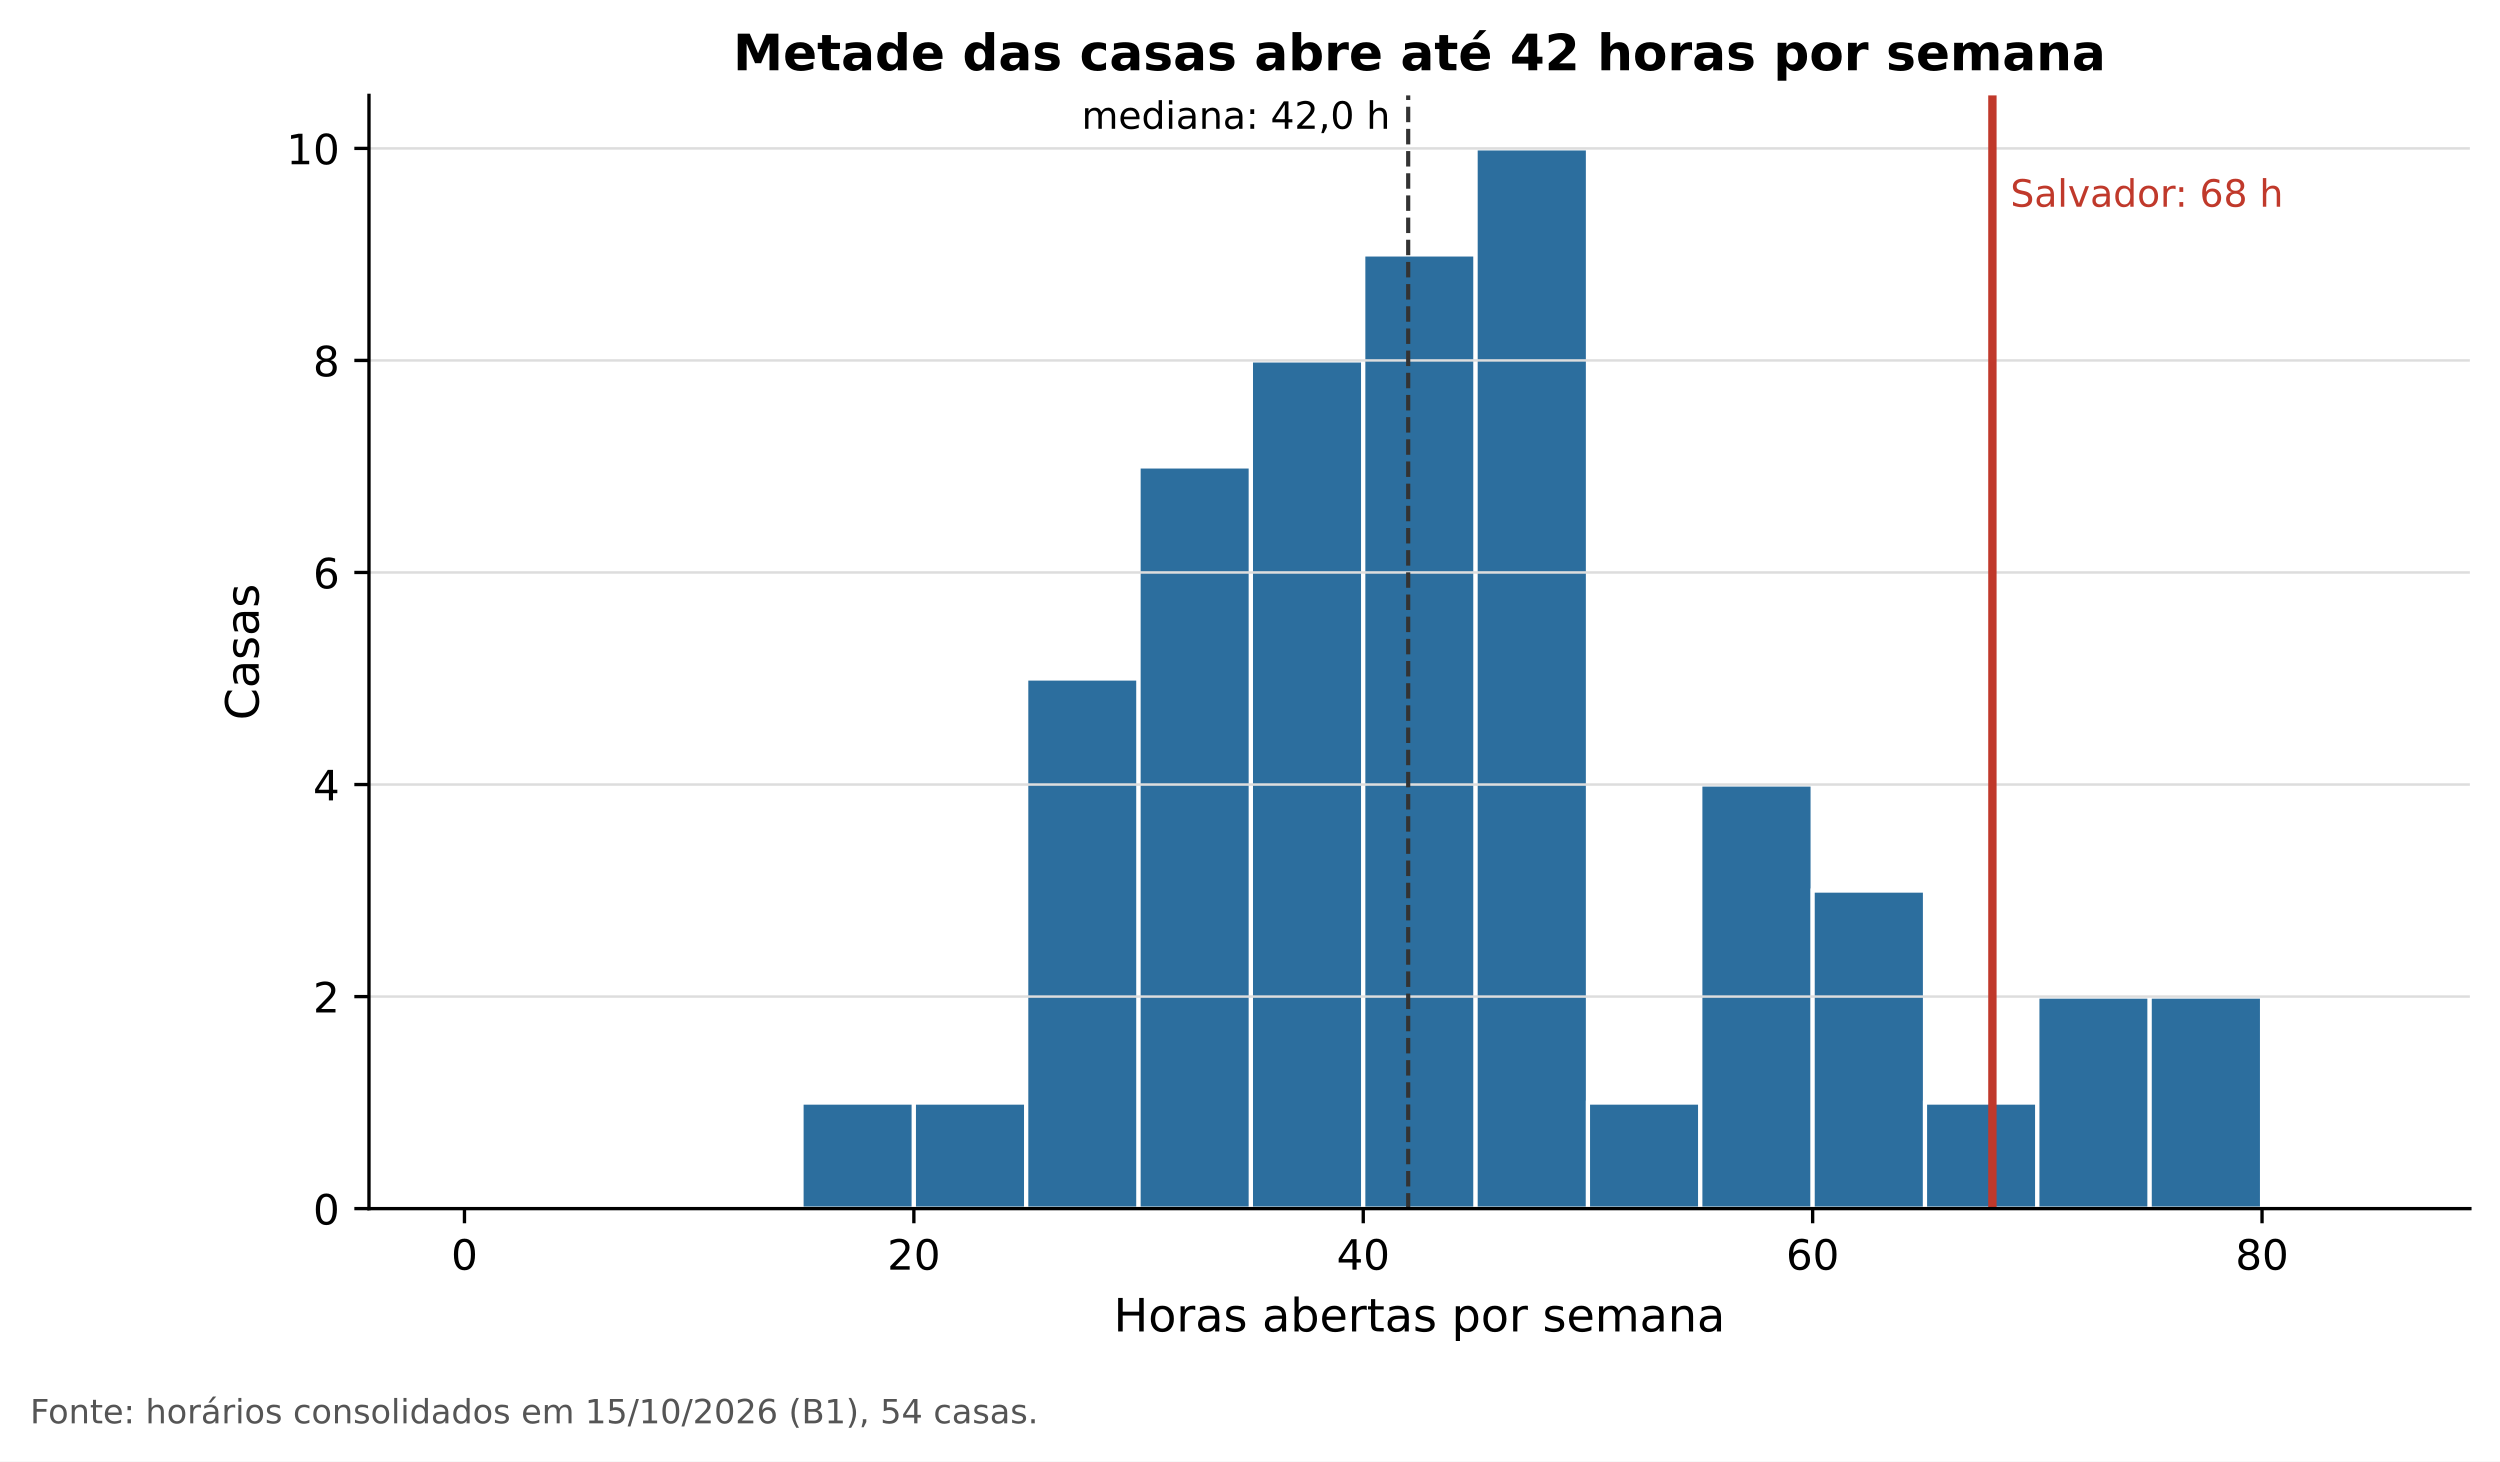
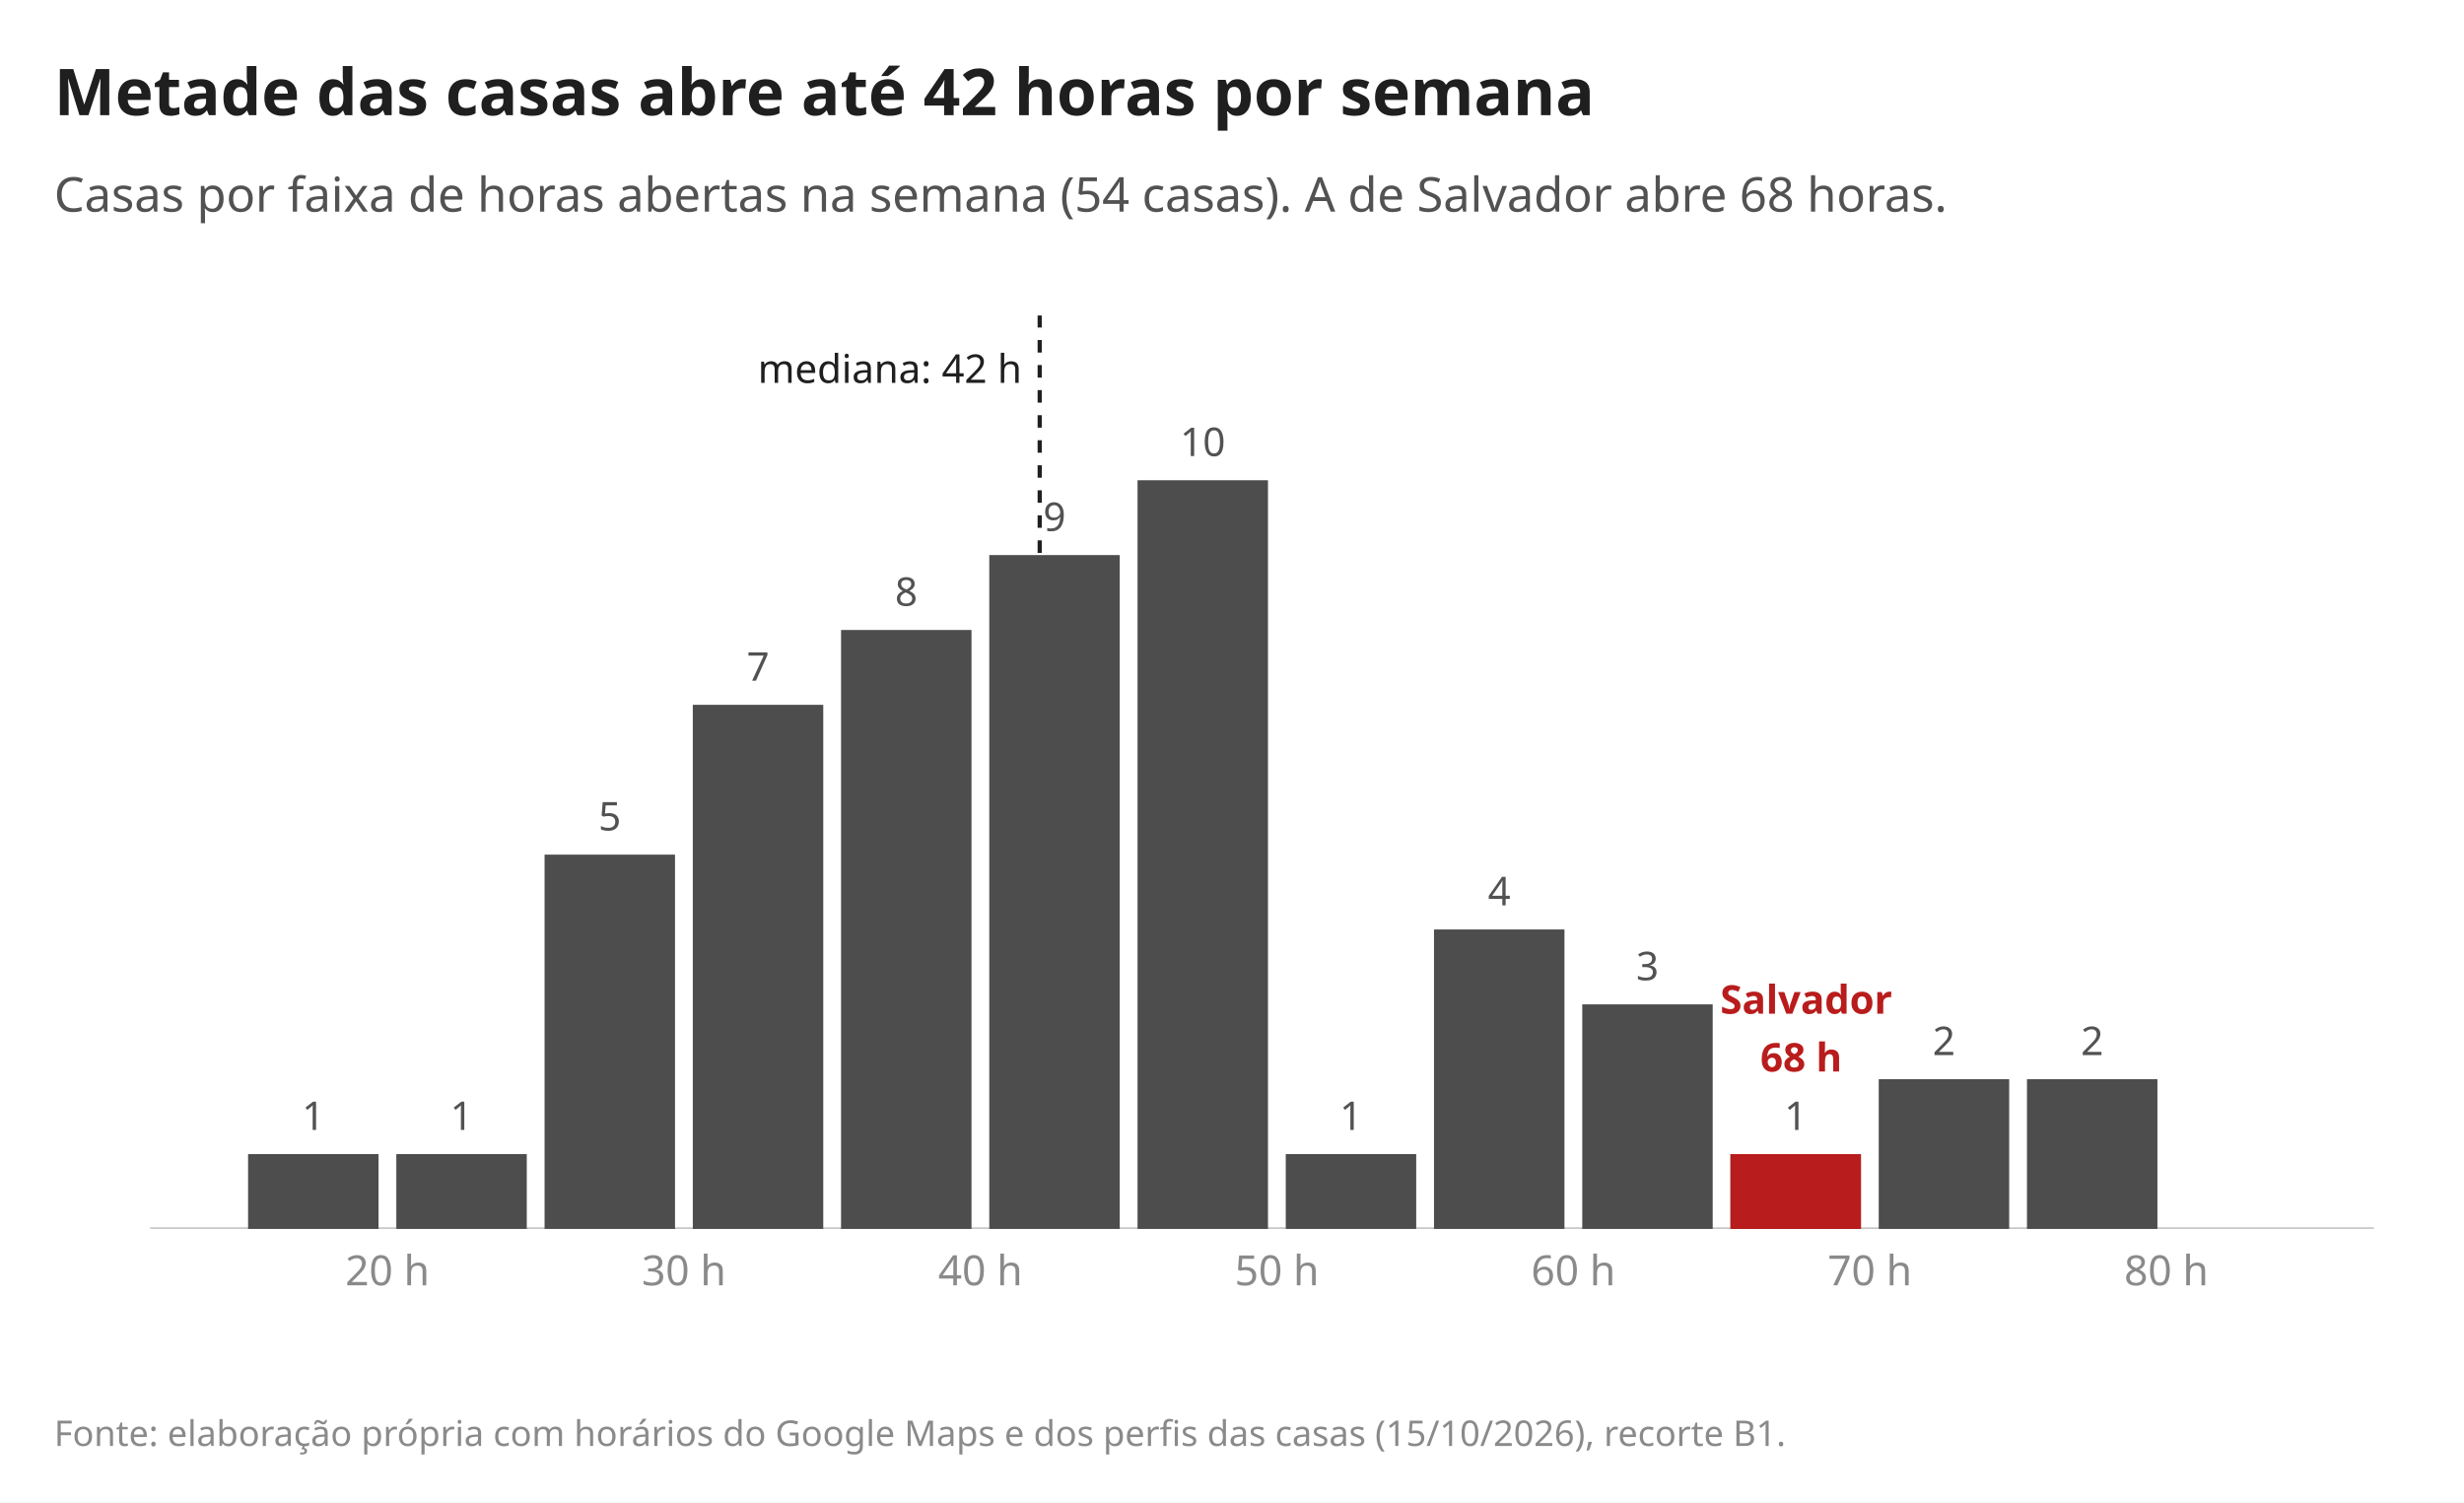
- <svg xmlns="http://www.w3.org/2000/svg" xmlns:xlink="http://www.w3.org/1999/xlink" width="597.6pt" height="349.359pt" viewBox="0 0 597.6 349.359" version="1.1">
+ <svg xmlns="http://www.w3.org/2000/svg" width="590.4pt" height="360pt" viewBox="0 0 590.4 360" version="1.1">
  <defs>
    <style type="text/css">*{stroke-linejoin: round; stroke-linecap: butt}</style>
  </defs>
  <g id="figure_1">
    <g id="patch_1">
-       <path d="M 0 349.359  L 597.6 349.359  L 597.6 -0  L 0 -0  z " style="fill: #ffffff" />
+       <path d="M 0 360  L 590.4 360  L 590.4 0  L 0 0  z " style="fill: #ffffff" />
    </g>
    <g id="axes_1">
      <g id="patch_2">
-         <path d="M 88.2 288.91  L 590.4 288.91  L 590.4 22.798  L 88.2 22.798  z " style="fill: #ffffff" />
-       </g>
-       <g id="patch_3">
-         <path d="M 111.027 288.91  L 137.883 288.91  L 137.883 288.91  L 111.027 288.91  z " clip-path="url(#paedae02add)" style="fill: #2c6e9e; stroke: #ffffff; stroke-linejoin: miter" />
-       </g>
-       <g id="patch_4">
-         <path d="M 137.883 288.91  L 164.739 288.91  L 164.739 288.91  L 137.883 288.91  z " clip-path="url(#paedae02add)" style="fill: #2c6e9e; stroke: #ffffff; stroke-linejoin: miter" />
-       </g>
-       <g id="patch_5">
-         <path d="M 164.739 288.91  L 191.594 288.91  L 191.594 288.91  L 164.739 288.91  z " clip-path="url(#paedae02add)" style="fill: #2c6e9e; stroke: #ffffff; stroke-linejoin: miter" />
-       </g>
-       <g id="patch_6">
-         <path d="M 191.594 288.91  L 218.45 288.91  L 218.45 263.566  L 191.594 263.566  z " clip-path="url(#paedae02add)" style="fill: #2c6e9e; stroke: #ffffff; stroke-linejoin: miter" />
-       </g>
-       <g id="patch_7">
-         <path d="M 218.45 288.91  L 245.305 288.91  L 245.305 263.566  L 218.45 263.566  z " clip-path="url(#paedae02add)" style="fill: #2c6e9e; stroke: #ffffff; stroke-linejoin: miter" />
-       </g>
-       <g id="patch_8">
-         <path d="M 245.305 288.91  L 272.161 288.91  L 272.161 162.19  L 245.305 162.19  z " clip-path="url(#paedae02add)" style="fill: #2c6e9e; stroke: #ffffff; stroke-linejoin: miter" />
-       </g>
-       <g id="patch_9">
-         <path d="M 272.161 288.91  L 299.017 288.91  L 299.017 111.502  L 272.161 111.502  z " clip-path="url(#paedae02add)" style="fill: #2c6e9e; stroke: #ffffff; stroke-linejoin: miter" />
-       </g>
-       <g id="patch_10">
-         <path d="M 299.017 288.91  L 325.872 288.91  L 325.872 86.158  L 299.017 86.158  z " clip-path="url(#paedae02add)" style="fill: #2c6e9e; stroke: #ffffff; stroke-linejoin: miter" />
-       </g>
-       <g id="patch_11">
-         <path d="M 325.872 288.91  L 352.728 288.91  L 352.728 60.814  L 325.872 60.814  z " clip-path="url(#paedae02add)" style="fill: #2c6e9e; stroke: #ffffff; stroke-linejoin: miter" />
-       </g>
-       <g id="patch_12">
-         <path d="M 352.728 288.91  L 379.583 288.91  L 379.583 35.47  L 352.728 35.47  z " clip-path="url(#paedae02add)" style="fill: #2c6e9e; stroke: #ffffff; stroke-linejoin: miter" />
-       </g>
-       <g id="patch_13">
-         <path d="M 379.583 288.91  L 406.439 288.91  L 406.439 263.566  L 379.583 263.566  z " clip-path="url(#paedae02add)" style="fill: #2c6e9e; stroke: #ffffff; stroke-linejoin: miter" />
-       </g>
-       <g id="patch_14">
-         <path d="M 406.439 288.91  L 433.295 288.91  L 433.295 187.534  L 406.439 187.534  z " clip-path="url(#paedae02add)" style="fill: #2c6e9e; stroke: #ffffff; stroke-linejoin: miter" />
-       </g>
-       <g id="patch_15">
-         <path d="M 433.295 288.91  L 460.15 288.91  L 460.15 212.878  L 433.295 212.878  z " clip-path="url(#paedae02add)" style="fill: #2c6e9e; stroke: #ffffff; stroke-linejoin: miter" />
-       </g>
-       <g id="patch_16">
-         <path d="M 460.15 288.91  L 487.006 288.91  L 487.006 263.566  L 460.15 263.566  z " clip-path="url(#paedae02add)" style="fill: #2c6e9e; stroke: #ffffff; stroke-linejoin: miter" />
-       </g>
-       <g id="patch_17">
-         <path d="M 487.006 288.91  L 513.861 288.91  L 513.861 238.222  L 487.006 238.222  z " clip-path="url(#paedae02add)" style="fill: #2c6e9e; stroke: #ffffff; stroke-linejoin: miter" />
-       </g>
-       <g id="patch_18">
-         <path d="M 513.861 288.91  L 540.717 288.91  L 540.717 238.222  L 513.861 238.222  z " clip-path="url(#paedae02add)" style="fill: #2c6e9e; stroke: #ffffff; stroke-linejoin: miter" />
-       </g>
-       <g id="patch_19">
-         <path d="M 540.717 288.91  L 567.573 288.91  L 567.573 288.91  L 540.717 288.91  z " clip-path="url(#paedae02add)" style="fill: #2c6e9e; stroke: #ffffff; stroke-linejoin: miter" />
+         <path d="M 36 294.48  L 568.8 294.48  L 568.8 75.6  L 36 75.6  z " style="fill: #ffffff" />
      </g>
      <g id="matplotlib.axis_1">
        <g id="xtick_1">
-           <g id="line2d_1">
-             <defs>
-               <path id="m03171c4816" d="M 0 0  L 0 3.5  " style="stroke: #000000; stroke-width: 0.8" />
-             </defs>
-             <g>
-               <use xlink:href="#m03171c4816" x="111.027" y="288.91" style="stroke: #000000; stroke-width: 0.8" />
-             </g>
-           </g>
+           <g id="line2d_1" />
          <g id="text_1">
-             <text style="font-size: 10px; font-family: 'DejaVu Sans'; text-anchor: middle" x="111.027" y="303.508" transform="rotate(-0 111.0273 303.5078)">0</text>
+             <text style="font-size: 10px; font-family: 'Source Sans 3'; text-anchor: middle; fill: #8a8a8a" x="92.832" y="307.98" transform="rotate(-0 92.832 307.98)">20 h</text>
          </g>
        </g>
        <g id="xtick_2">
-           <g id="line2d_2">
-             <g>
-               <use xlink:href="#m03171c4816" x="218.45" y="288.91" style="stroke: #000000; stroke-width: 0.8" />
-             </g>
-           </g>
+           <g id="line2d_2" />
          <g id="text_2">
-             <text style="font-size: 10px; font-family: 'DejaVu Sans'; text-anchor: middle" x="218.45" y="303.508" transform="rotate(-0 218.4497 303.5078)">20</text>
+             <text style="font-size: 10px; font-family: 'Source Sans 3'; text-anchor: middle; fill: #8a8a8a" x="163.872" y="307.98" transform="rotate(-0 163.872 307.98)">30 h</text>
          </g>
        </g>
        <g id="xtick_3">
-           <g id="line2d_3">
-             <g>
-               <use xlink:href="#m03171c4816" x="325.872" y="288.91" style="stroke: #000000; stroke-width: 0.8" />
-             </g>
-           </g>
+           <g id="line2d_3" />
          <g id="text_3">
-             <text style="font-size: 10px; font-family: 'DejaVu Sans'; text-anchor: middle" x="325.872" y="303.508" transform="rotate(-0 325.8722 303.5078)">40</text>
+             <text style="font-size: 10px; font-family: 'Source Sans 3'; text-anchor: middle; fill: #8a8a8a" x="234.912" y="307.98" transform="rotate(-0 234.912 307.98)">40 h</text>
          </g>
        </g>
        <g id="xtick_4">
-           <g id="line2d_4">
-             <g>
-               <use xlink:href="#m03171c4816" x="433.295" y="288.91" style="stroke: #000000; stroke-width: 0.8" />
-             </g>
-           </g>
+           <g id="line2d_4" />
          <g id="text_4">
-             <text style="font-size: 10px; font-family: 'DejaVu Sans'; text-anchor: middle" x="433.295" y="303.508" transform="rotate(-0 433.2947 303.5078)">60</text>
+             <text style="font-size: 10px; font-family: 'Source Sans 3'; text-anchor: middle; fill: #8a8a8a" x="305.952" y="307.98" transform="rotate(-0 305.952 307.98)">50 h</text>
          </g>
        </g>
        <g id="xtick_5">
-           <g id="line2d_5">
-             <g>
-               <use xlink:href="#m03171c4816" x="540.717" y="288.91" style="stroke: #000000; stroke-width: 0.8" />
-             </g>
-           </g>
+           <g id="line2d_5" />
          <g id="text_5">
-             <text style="font-size: 10px; font-family: 'DejaVu Sans'; text-anchor: middle" x="540.717" y="303.508" transform="rotate(-0 540.7171 303.5078)">80</text>
+             <text style="font-size: 10px; font-family: 'Source Sans 3'; text-anchor: middle; fill: #8a8a8a" x="376.992" y="307.98" transform="rotate(-0 376.992 307.98)">60 h</text>
          </g>
        </g>
-         <g id="text_6">
-           <text style="font-size: 11px; font-family: 'DejaVu Sans'; text-anchor: middle" x="339.3" y="318.268" transform="rotate(-0 339.3 318.2684)">Horas abertas por semana</text>
+         <g id="xtick_6">
+           <g id="line2d_6" />
+           <g id="text_6">
+             <text style="font-size: 10px; font-family: 'Source Sans 3'; text-anchor: middle; fill: #8a8a8a" x="448.032" y="307.98" transform="rotate(-0 448.032 307.98)">70 h</text>
+           </g>
+         </g>
+         <g id="xtick_7">
+           <g id="line2d_7" />
+           <g id="text_7">
+             <text style="font-size: 10px; font-family: 'Source Sans 3'; text-anchor: middle; fill: #8a8a8a" x="519.072" y="307.98" transform="rotate(-0 519.072 307.98)">80 h</text>
+           </g>
        </g>
      </g>
-       <g id="matplotlib.axis_2">
-         <g id="ytick_1">
-           <g id="line2d_6">
-             <path d="M 88.2 288.91  L 590.4 288.91  " clip-path="url(#paedae02add)" style="fill: none; stroke: #dddddd; stroke-width: 0.6; stroke-linecap: square" />
-           </g>
-           <g id="line2d_7">
-             <defs>
-               <path id="md60e97de57" d="M 0 0  L -3.5 0  " style="stroke: #000000; stroke-width: 0.8" />
-             </defs>
-             <g>
-               <use xlink:href="#md60e97de57" x="88.2" y="288.91" style="stroke: #000000; stroke-width: 0.8" />
-             </g>
-           </g>
-           <g id="text_7">
-             <text style="font-size: 10px; font-family: 'DejaVu Sans'; text-anchor: end" x="81.2" y="292.709" transform="rotate(-0 81.2 292.709)">0</text>
-           </g>
-         </g>
-         <g id="ytick_2">
-           <g id="line2d_8">
-             <path d="M 88.2 238.222  L 590.4 238.222  " clip-path="url(#paedae02add)" style="fill: none; stroke: #dddddd; stroke-width: 0.6; stroke-linecap: square" />
-           </g>
-           <g id="line2d_9">
-             <g>
-               <use xlink:href="#md60e97de57" x="88.2" y="238.222" style="stroke: #000000; stroke-width: 0.8" />
-             </g>
-           </g>
-           <g id="text_8">
-             <text style="font-size: 10px; font-family: 'DejaVu Sans'; text-anchor: end" x="81.2" y="242.021" transform="rotate(-0 81.2 242.021)">2</text>
-           </g>
-         </g>
-         <g id="ytick_3">
-           <g id="line2d_10">
-             <path d="M 88.2 187.534  L 590.4 187.534  " clip-path="url(#paedae02add)" style="fill: none; stroke: #dddddd; stroke-width: 0.6; stroke-linecap: square" />
-           </g>
-           <g id="line2d_11">
-             <g>
-               <use xlink:href="#md60e97de57" x="88.2" y="187.534" style="stroke: #000000; stroke-width: 0.8" />
-             </g>
-           </g>
-           <g id="text_9">
-             <text style="font-size: 10px; font-family: 'DejaVu Sans'; text-anchor: end" x="81.2" y="191.333" transform="rotate(-0 81.2 191.333)">4</text>
-           </g>
-         </g>
-         <g id="ytick_4">
-           <g id="line2d_12">
-             <path d="M 88.2 136.846  L 590.4 136.846  " clip-path="url(#paedae02add)" style="fill: none; stroke: #dddddd; stroke-width: 0.6; stroke-linecap: square" />
-           </g>
-           <g id="line2d_13">
-             <g>
-               <use xlink:href="#md60e97de57" x="88.2" y="136.846" style="stroke: #000000; stroke-width: 0.8" />
-             </g>
-           </g>
-           <g id="text_10">
-             <text style="font-size: 10px; font-family: 'DejaVu Sans'; text-anchor: end" x="81.2" y="140.645" transform="rotate(-0 81.2 140.645)">6</text>
-           </g>
-         </g>
-         <g id="ytick_5">
-           <g id="line2d_14">
-             <path d="M 88.2 86.158  L 590.4 86.158  " clip-path="url(#paedae02add)" style="fill: none; stroke: #dddddd; stroke-width: 0.6; stroke-linecap: square" />
-           </g>
-           <g id="line2d_15">
-             <g>
-               <use xlink:href="#md60e97de57" x="88.2" y="86.158" style="stroke: #000000; stroke-width: 0.8" />
-             </g>
-           </g>
-           <g id="text_11">
-             <text style="font-size: 10px; font-family: 'DejaVu Sans'; text-anchor: end" x="81.2" y="89.957" transform="rotate(-0 81.2 89.95695)">8</text>
-           </g>
-         </g>
-         <g id="ytick_6">
-           <g id="line2d_16">
-             <path d="M 88.2 35.47  L 590.4 35.47  " clip-path="url(#paedae02add)" style="fill: none; stroke: #dddddd; stroke-width: 0.6; stroke-linecap: square" />
-           </g>
-           <g id="line2d_17">
-             <g>
-               <use xlink:href="#md60e97de57" x="88.2" y="35.47" style="stroke: #000000; stroke-width: 0.8" />
-             </g>
-           </g>
-           <g id="text_12">
-             <text style="font-size: 10px; font-family: 'DejaVu Sans'; text-anchor: end" x="81.2" y="39.269" transform="rotate(-0 81.2 39.26895)">10</text>
-           </g>
-         </g>
-         <g id="text_13">
-           <text style="font-size: 11px; font-family: 'DejaVu Sans'; text-anchor: middle" x="61.832" y="155.854" transform="rotate(-90 61.83242 155.8541)">Casas</text>
-         </g>
+       <g id="matplotlib.axis_2" />
+       <g id="line2d_8">
+         <path d="M 249.12 294.48  L 249.12 75.6  " clip-path="url(#p80b5c03dd5)" style="fill: none; stroke-dasharray: 3,3; stroke-dashoffset: 0; stroke: #1f1f1f" />
      </g>
-       <g id="line2d_18">
-         <path d="M 476.264 288.91  L 476.264 22.798  " clip-path="url(#paedae02add)" style="fill: none; stroke: #c0392b; stroke-width: 2; stroke-linecap: square" />
+       <g id="line2d_9">
+         <path d="M 36 294.48  L 568.8 294.48  " clip-path="url(#p80b5c03dd5)" style="fill: none; stroke: #c4c4c4; stroke-width: 0.8; stroke-linecap: square" />
      </g>
-       <g id="line2d_19">
-         <path d="M 336.614 288.91  L 336.614 22.798  " clip-path="url(#paedae02add)" style="fill: none; stroke-dasharray: 3.7,1.6; stroke-dashoffset: 0; stroke: #333333" />
+       <g id="patch_3">
+         <path d="M -47.117 294.48  L -15.859 294.48  L -15.859 294.48  L -47.117 294.48  z " clip-path="url(#p80b5c03dd5)" style="fill: #4d4d4d" />
+       </g>
+       <g id="patch_4">
+         <path d="M -11.597 294.48  L 19.661 294.48  L 19.661 294.48  L -11.597 294.48  z " clip-path="url(#p80b5c03dd5)" style="fill: #4d4d4d" />
+       </g>
+       <g id="patch_5">
+         <path d="M 23.923 294.48  L 55.181 294.48  L 55.181 294.48  L 23.923 294.48  z " clip-path="url(#p80b5c03dd5)" style="fill: #4d4d4d" />
+       </g>
+       <g id="patch_6">
+         <path d="M 59.443 294.48  L 90.701 294.48  L 90.701 276.539  L 59.443 276.539  z " clip-path="url(#p80b5c03dd5)" style="fill: #4d4d4d" />
+       </g>
+       <g id="patch_7">
+         <path d="M 94.963 294.48  L 126.221 294.48  L 126.221 276.539  L 94.963 276.539  z " clip-path="url(#p80b5c03dd5)" style="fill: #4d4d4d" />
+       </g>
+       <g id="patch_8">
+         <path d="M 130.483 294.48  L 161.741 294.48  L 161.741 204.775  L 130.483 204.775  z " clip-path="url(#p80b5c03dd5)" style="fill: #4d4d4d" />
+       </g>
+       <g id="patch_9">
+         <path d="M 166.003 294.48  L 197.261 294.48  L 197.261 168.893  L 166.003 168.893  z " clip-path="url(#p80b5c03dd5)" style="fill: #4d4d4d" />
+       </g>
+       <g id="patch_10">
+         <path d="M 201.523 294.48  L 232.781 294.48  L 232.781 150.952  L 201.523 150.952  z " clip-path="url(#p80b5c03dd5)" style="fill: #4d4d4d" />
+       </g>
+       <g id="patch_11">
+         <path d="M 237.043 294.48  L 268.301 294.48  L 268.301 133.011  L 237.043 133.011  z " clip-path="url(#p80b5c03dd5)" style="fill: #4d4d4d" />
+       </g>
+       <g id="patch_12">
+         <path d="M 272.563 294.48  L 303.821 294.48  L 303.821 115.07  L 272.563 115.07  z " clip-path="url(#p80b5c03dd5)" style="fill: #4d4d4d" />
+       </g>
+       <g id="patch_13">
+         <path d="M 308.083 294.48  L 339.341 294.48  L 339.341 276.539  L 308.083 276.539  z " clip-path="url(#p80b5c03dd5)" style="fill: #4d4d4d" />
+       </g>
+       <g id="patch_14">
+         <path d="M 343.603 294.48  L 374.861 294.48  L 374.861 222.716  L 343.603 222.716  z " clip-path="url(#p80b5c03dd5)" style="fill: #4d4d4d" />
+       </g>
+       <g id="patch_15">
+         <path d="M 379.123 294.48  L 410.381 294.48  L 410.381 240.657  L 379.123 240.657  z " clip-path="url(#p80b5c03dd5)" style="fill: #4d4d4d" />
+       </g>
+       <g id="patch_16">
+         <path d="M 414.643 294.48  L 445.901 294.48  L 445.901 276.539  L 414.643 276.539  z " clip-path="url(#p80b5c03dd5)" style="fill: #4d4d4d" />
+       </g>
+       <g id="patch_17">
+         <path d="M 450.163 294.48  L 481.421 294.48  L 481.421 258.598  L 450.163 258.598  z " clip-path="url(#p80b5c03dd5)" style="fill: #4d4d4d" />
+       </g>
+       <g id="patch_18">
+         <path d="M 485.683 294.48  L 516.941 294.48  L 516.941 258.598  L 485.683 258.598  z " clip-path="url(#p80b5c03dd5)" style="fill: #4d4d4d" />
+       </g>
+       <g id="patch_19">
+         <path d="M 521.203 294.48  L 552.461 294.48  L 552.461 294.48  L 521.203 294.48  z " clip-path="url(#p80b5c03dd5)" style="fill: #4d4d4d" />
+       </g>
+       <g id="text_8">
+         <text style="font-size: 9.5px; font-family: 'Source Sans 3'; text-anchor: middle; fill: #525252" x="75.072" y="270.751" transform="rotate(-0 75.072 270.7509)">1</text>
+       </g>
+       <g id="text_9">
+         <text style="font-size: 9.5px; font-family: 'Source Sans 3'; text-anchor: middle; fill: #525252" x="110.592" y="270.751" transform="rotate(-0 110.592 270.7509)">1</text>
+       </g>
+       <g id="text_10">
+         <text style="font-size: 9.5px; font-family: 'Source Sans 3'; text-anchor: middle; fill: #525252" x="146.112" y="198.987" transform="rotate(-0 146.112 198.9869)">5</text>
+       </g>
+       <g id="text_11">
+         <text style="font-size: 9.5px; font-family: 'Source Sans 3'; text-anchor: middle; fill: #525252" x="181.632" y="163.105" transform="rotate(-0 181.632 163.105)">7</text>
+       </g>
+       <g id="text_12">
+         <text style="font-size: 9.5px; font-family: 'Source Sans 3'; text-anchor: middle; fill: #525252" x="217.152" y="145.164" transform="rotate(-0 217.152 145.164)">8</text>
+       </g>
+       <g id="text_13">
+         <text style="font-size: 9.5px; font-family: 'Source Sans 3'; text-anchor: middle; fill: #525252" x="252.672" y="127.223" transform="rotate(-0 252.672 127.223)">9</text>
+       </g>
+       <g id="text_14">
+         <text style="font-size: 9.5px; font-family: 'Source Sans 3'; text-anchor: middle; fill: #525252" x="288.192" y="109.282" transform="rotate(-0 288.192 109.282)">10</text>
+       </g>
+       <g id="text_15">
+         <text style="font-size: 9.5px; font-family: 'Source Sans 3'; text-anchor: middle; fill: #525252" x="323.712" y="270.751" transform="rotate(-0 323.712 270.7509)">1</text>
+       </g>
+       <g id="text_16">
+         <text style="font-size: 9.5px; font-family: 'Source Sans 3'; text-anchor: middle; fill: #525252" x="359.232" y="216.928" transform="rotate(-0 359.232 216.9279)">4</text>
+       </g>
+       <g id="text_17">
+         <text style="font-size: 9.5px; font-family: 'Source Sans 3'; text-anchor: middle; fill: #525252" x="394.752" y="234.869" transform="rotate(-0 394.752 234.8689)">3</text>
+       </g>
+       <g id="text_18">
+         <text style="font-size: 9.5px; font-family: 'Source Sans 3'; text-anchor: middle; fill: #525252" x="430.272" y="270.751" transform="rotate(-0 430.272 270.7509)">1</text>
+       </g>
+       <g id="text_19">
+         <text style="font-size: 9.5px; font-family: 'Source Sans 3'; text-anchor: middle; fill: #525252" x="465.792" y="252.81" transform="rotate(-0 465.792 252.8099)">2</text>
+       </g>
+       <g id="text_20">
+         <text style="font-size: 9.5px; font-family: 'Source Sans 3'; text-anchor: middle; fill: #525252" x="501.312" y="252.81" transform="rotate(-0 501.312 252.8099)">2</text>
+       </g>
+       <g id="text_21">
+         <text style="font-size: 9.5px; font-family: 'Source Sans 3'; text-anchor: end; fill: #1f1f1f" x="244.858" y="91.747" transform="rotate(-0 244.8576 91.74689)">mediana: 42 h</text>
+       </g>
+       <g id="text_22">
+         <text style="font-weight: 600; font-size: 9.5px; font-family: 'Source Sans 3'; fill: #b91c1c" transform="translate(412.1797 242.9031)">Salvador</text>
+         <text style="font-weight: 600; font-size: 9.5px; font-family: 'Source Sans 3'; fill: #b91c1c" transform="translate(421.7984 256.7598)">68 h</text>
      </g>
      <g id="patch_20">
-         <path d="M 88.2 288.91  L 88.2 22.798  " style="fill: none; stroke: #000000; stroke-width: 0.8; stroke-linejoin: miter; stroke-linecap: square" />
-       </g>
-       <g id="patch_21">
-         <path d="M 88.2 288.91  L 590.4 288.91  " style="fill: none; stroke: #000000; stroke-width: 0.8; stroke-linejoin: miter; stroke-linecap: square" />
-       </g>
-       <g id="text_14">
-         <text style="font-size: 9px; font-family: 'DejaVu Sans'; text-anchor: start; fill: #c0392b" x="480.561" y="49.409" transform="rotate(-0 480.5605 49.40933)">Salvador: 68 h</text>
-       </g>
-       <g id="text_15">
-         <g id="patch_22">
-           <path d="M 257.58 33.934  L 333.308 33.934  L 333.308 22.953  L 257.58 22.953  z " style="fill: #ffffff" />
-         </g>
-         <text style="font-size: 9px; font-family: 'DejaVu Sans'; text-anchor: end" x="332.318" y="30.781" transform="rotate(-0 332.3175 30.78148)">mediana: 42,0 h</text>
-       </g>
-       <g id="text_16">
-         <text style="font-weight: 700; font-size: 12px; font-family: 'DejaVu Sans'; text-anchor: middle" x="339.3" y="16.798" transform="rotate(-0 339.3 16.79812)">Metade das casas abre até 42 horas por semana</text>
+         <path d="M 414.643 294.48  L 445.901 294.48  L 445.901 276.539  L 414.643 276.539  z " clip-path="url(#p80b5c03dd5)" style="fill: #b91c1c" />
      </g>
    </g>
-     <g id="text_17">
-       <text style="font-size: 8px; font-family: 'DejaVu Sans'; text-anchor: start; fill: #555555" x="7.2" y="340.237" transform="rotate(-0 7.2 340.2369)">Fonte: horários consolidados em 15/10/2026 (B1), 54 casas.</text>
+     <g id="text_23">
+       <text style="font-weight: 600; font-size: 15.5px; font-family: 'Source Sans 3'; text-anchor: start; fill: #1f1f1f" x="12.96" y="27.6" transform="rotate(-0 12.96 27.60047)">Metade das casas abre até 42 horas por semana</text>
+     </g>
+     <g id="text_24">
+       <text style="font-size: 11.5px; font-family: 'Source Sans 3'; text-anchor: start; fill: #525252" x="12.96" y="50.721" transform="rotate(-0 12.96 50.72105)">Casas por faixa de horas abertas na semana (54 casas). A de Salvador abre 68 horas.</text>
+     </g>
+     <g id="text_25">
+       <text style="font-size: 8.5px; font-family: 'Source Sans 3'; text-anchor: start; fill: #8a8a8a" x="12.96" y="346.479" transform="rotate(-0 12.96 346.4791)">Fonte: elaboração própria com horários do Google Maps e dos perfis das casas (15/10/2026), recorte B1.</text>
    </g>
  </g>
  <defs>
-     <clipPath id="paedae02add">
-       <rect x="88.2" y="22.798" width="502.2" height="266.112" />
+     <clipPath id="p80b5c03dd5">
+       <rect x="36" y="75.6" width="532.8" height="218.88" />
    </clipPath>
  </defs>
</svg>
